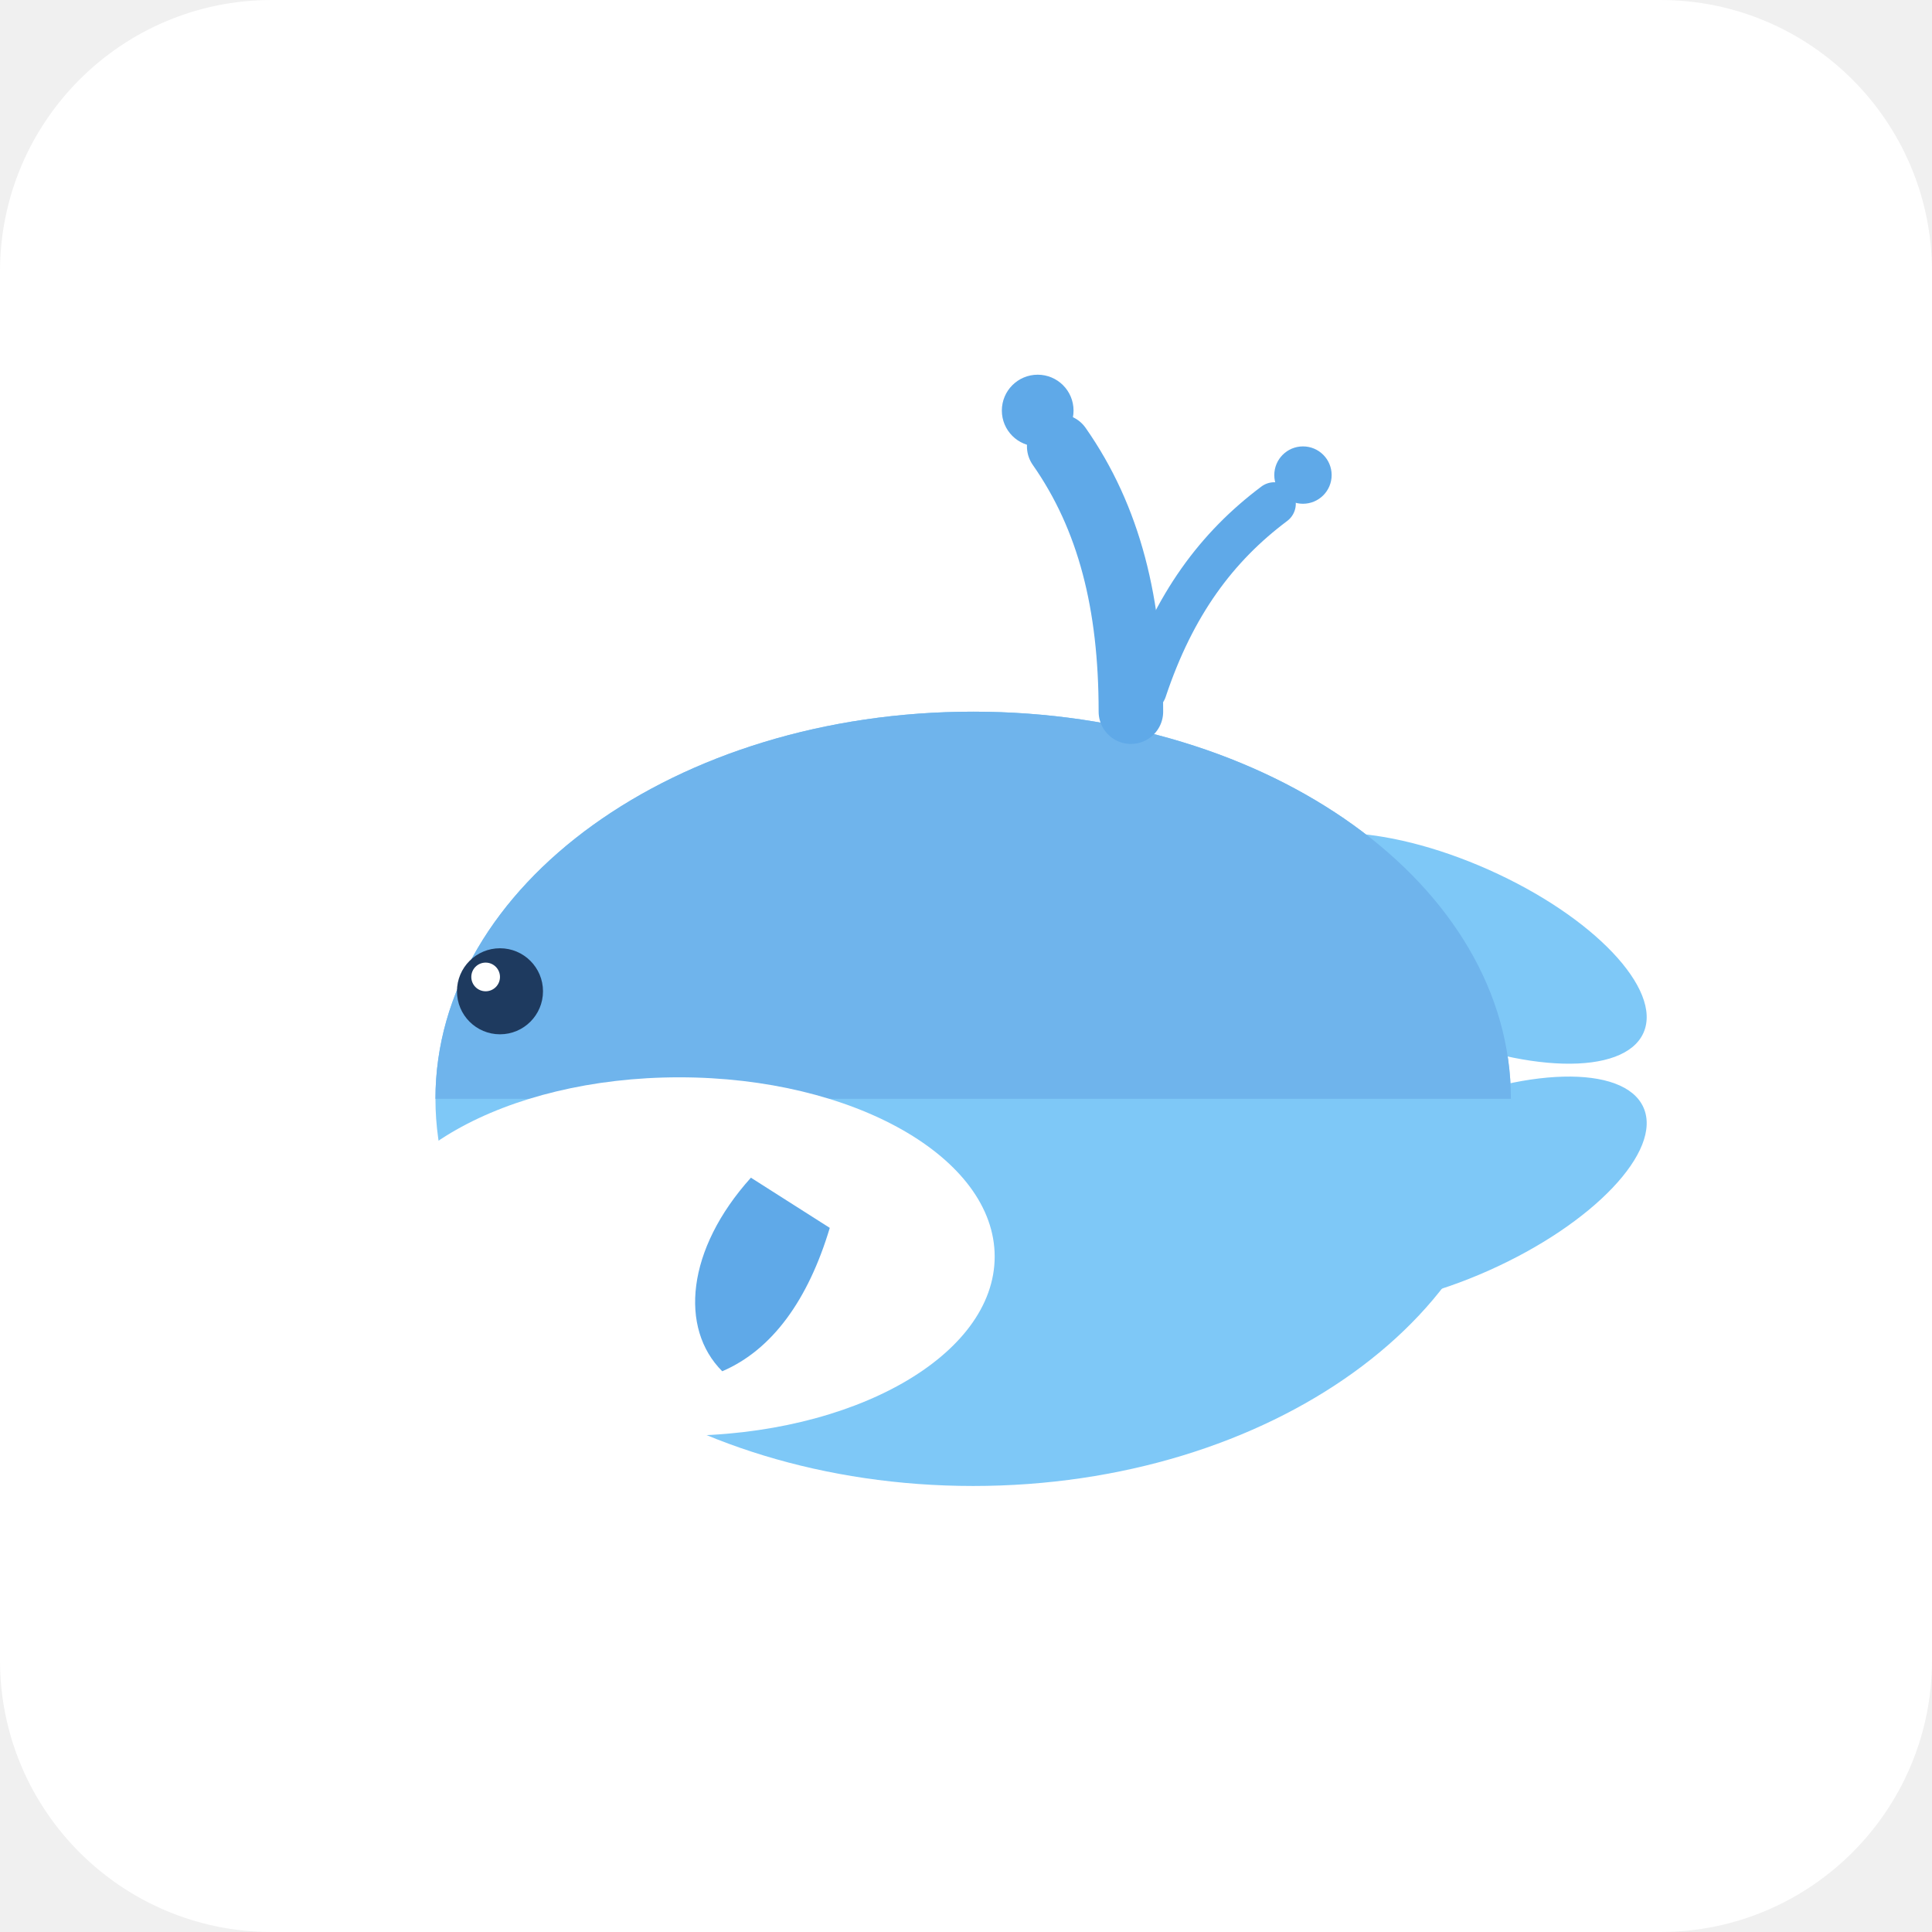
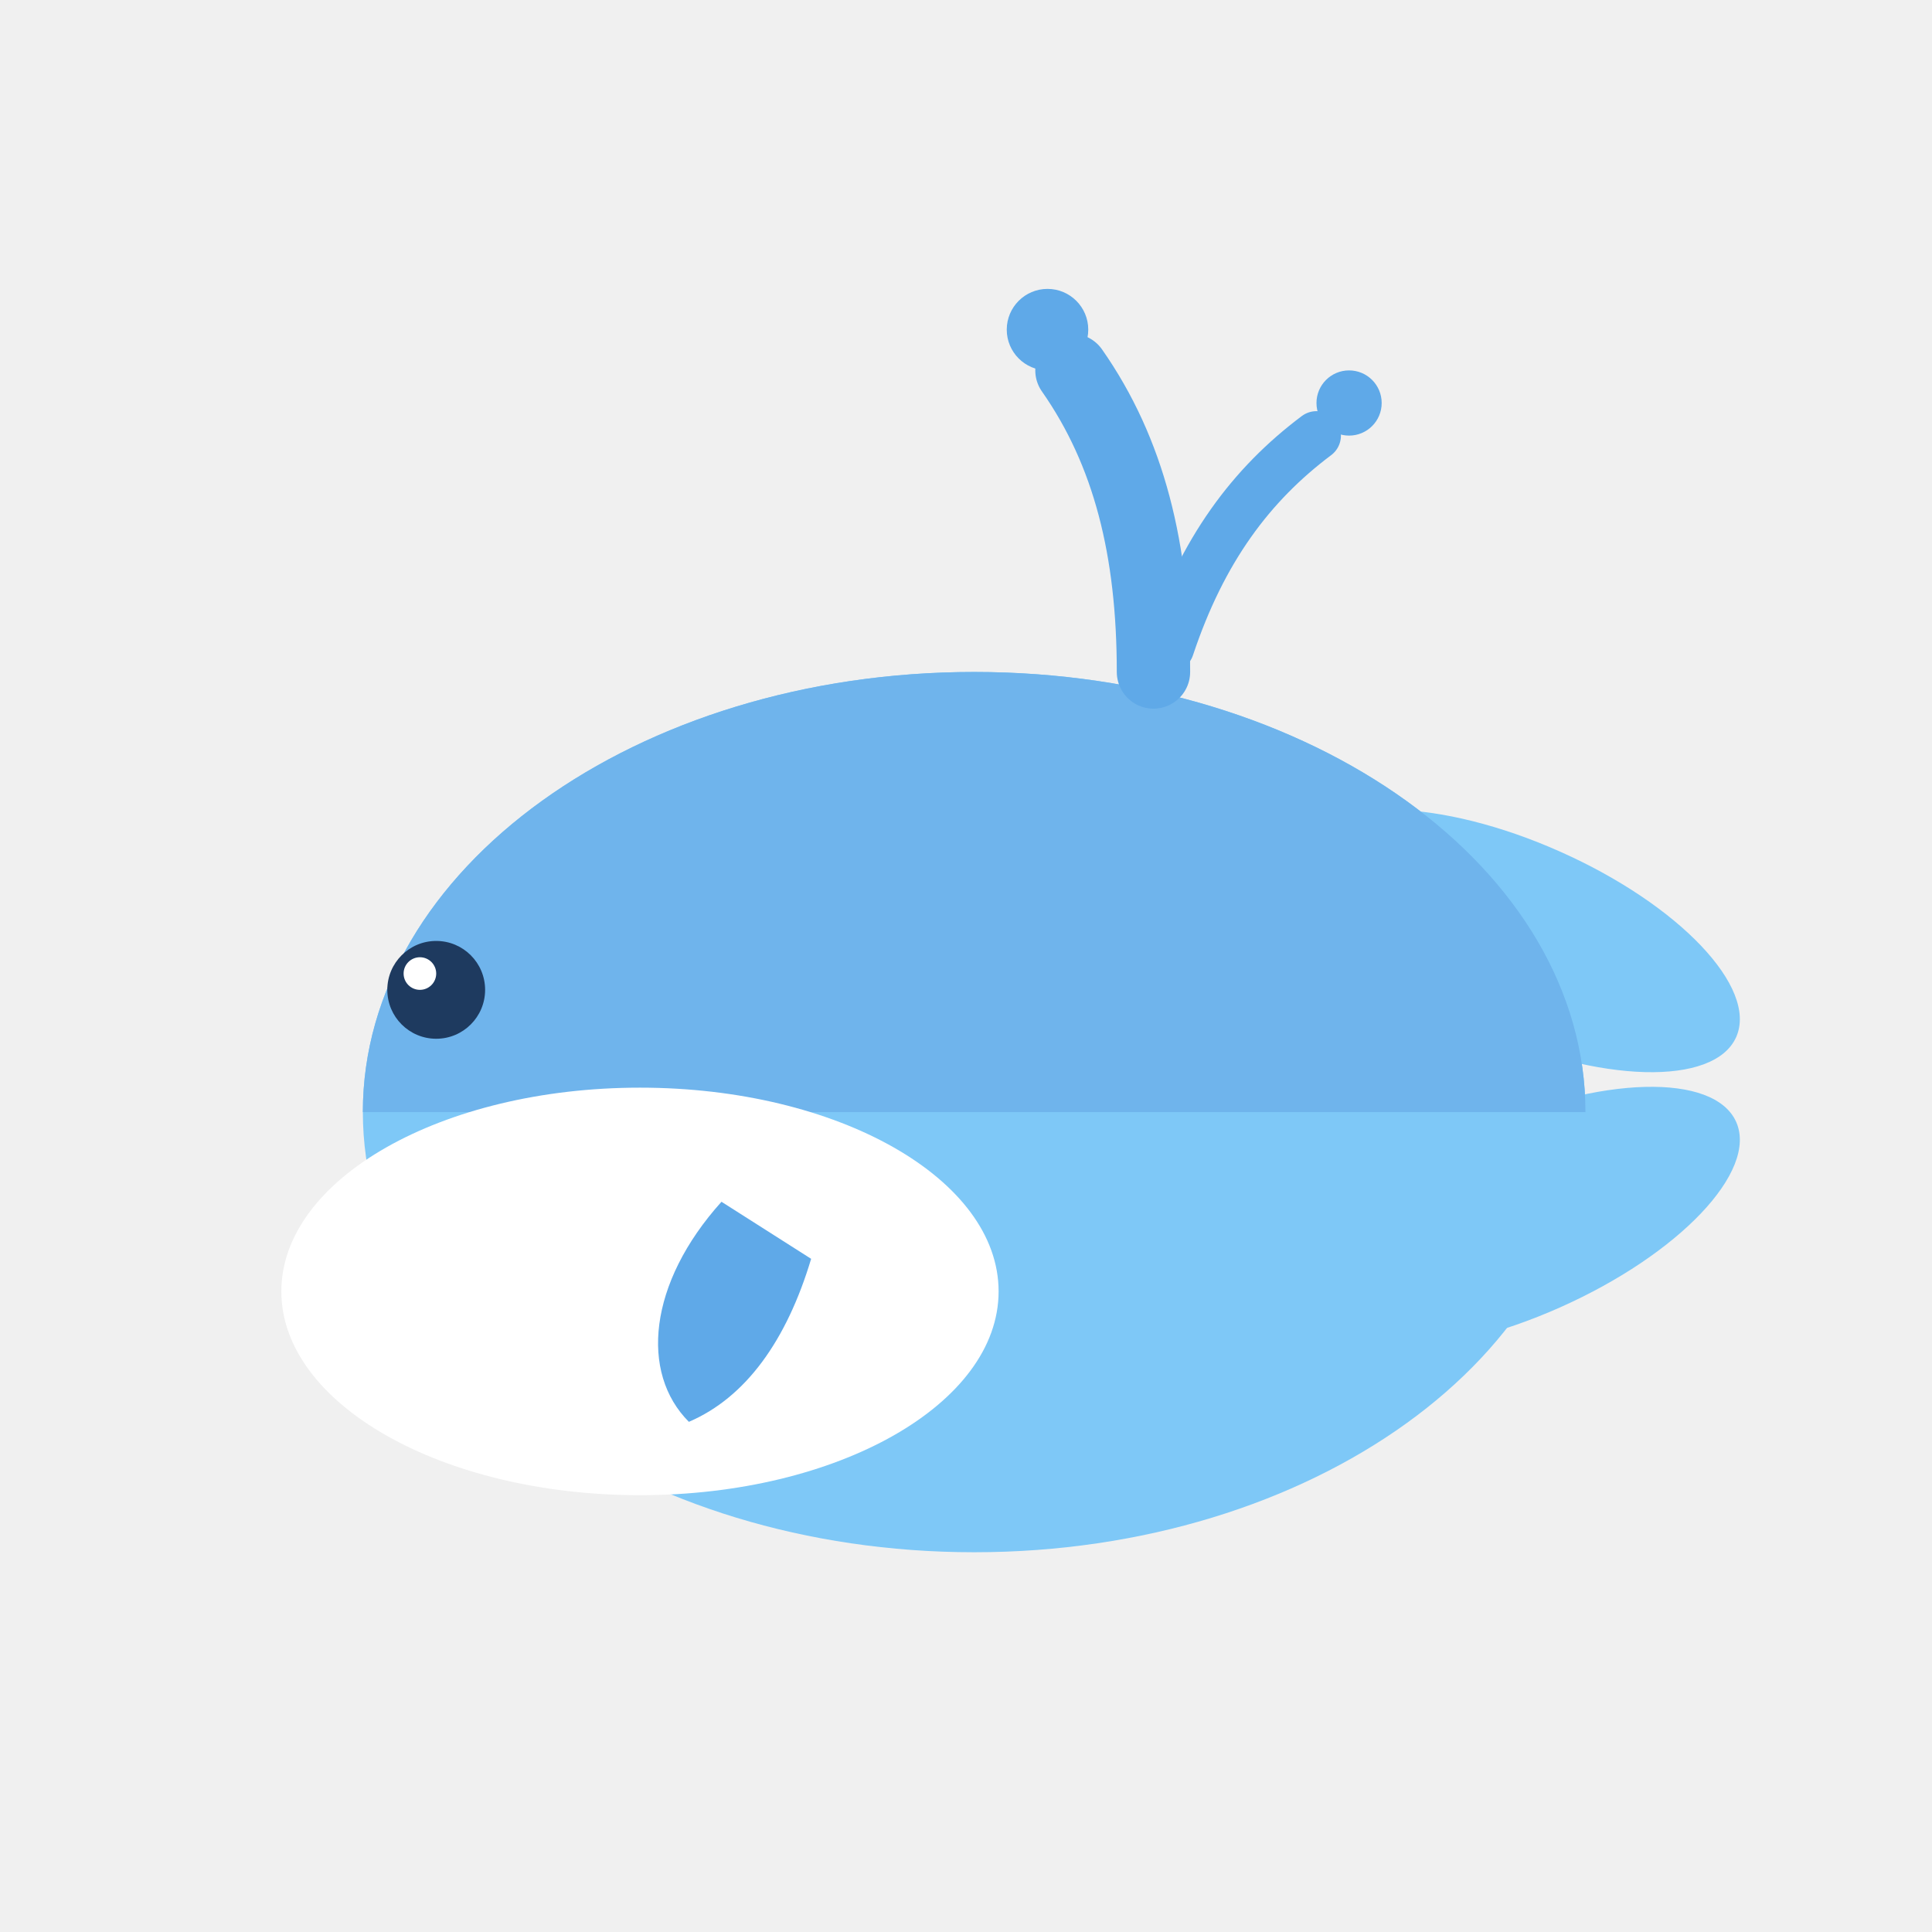
<svg xmlns="http://www.w3.org/2000/svg" viewBox="0 0 512 512">
-   <rect width="512" height="512" rx="72" fill="#ffffff" />
-   <g transform="translate(256 276) scale(0.95) translate(-256 -276)">
+   <g transform="translate(256 258) scale(1.08) translate(-256 -258)">
    <g fill="#7EC8F7">
      <ellipse cx="392" cy="250" rx="58" ry="24" transform="rotate(24 392 250)" />
      <ellipse cx="392" cy="318" rx="58" ry="24" transform="rotate(-24 392 318)" />
    </g>
    <ellipse cx="258" cy="292" rx="150" ry="108" fill="#7EC8F7" />
    <path d="M108 292 A150 108 0 0 1 408 292 Z" fill="#6FB4EC" />
    <ellipse cx="176" cy="336" rx="88" ry="50" fill="#ffffff" />
    <path d="M196 314 C178 334 176 356 188 368 C202 362 212 348 218 328 Z" fill="#5FA9E8" />
    <circle cx="126" cy="262" r="12" fill="#1E3A5F" />
    <circle cx="122" cy="258" r="4" fill="#ffffff" />
    <path d="M302 184 C302 154 296 130 282 110" stroke="#5FA9E8" stroke-width="18" stroke-linecap="round" fill="none" />
    <path d="M306 178 C314 154 326 138 342 126" stroke="#5FA9E8" stroke-width="12" stroke-linecap="round" fill="none" />
    <circle cx="276" cy="100" r="10" fill="#5FA9E8" />
    <circle cx="350" cy="118" r="8" fill="#5FA9E8" />
  </g>
</svg>
